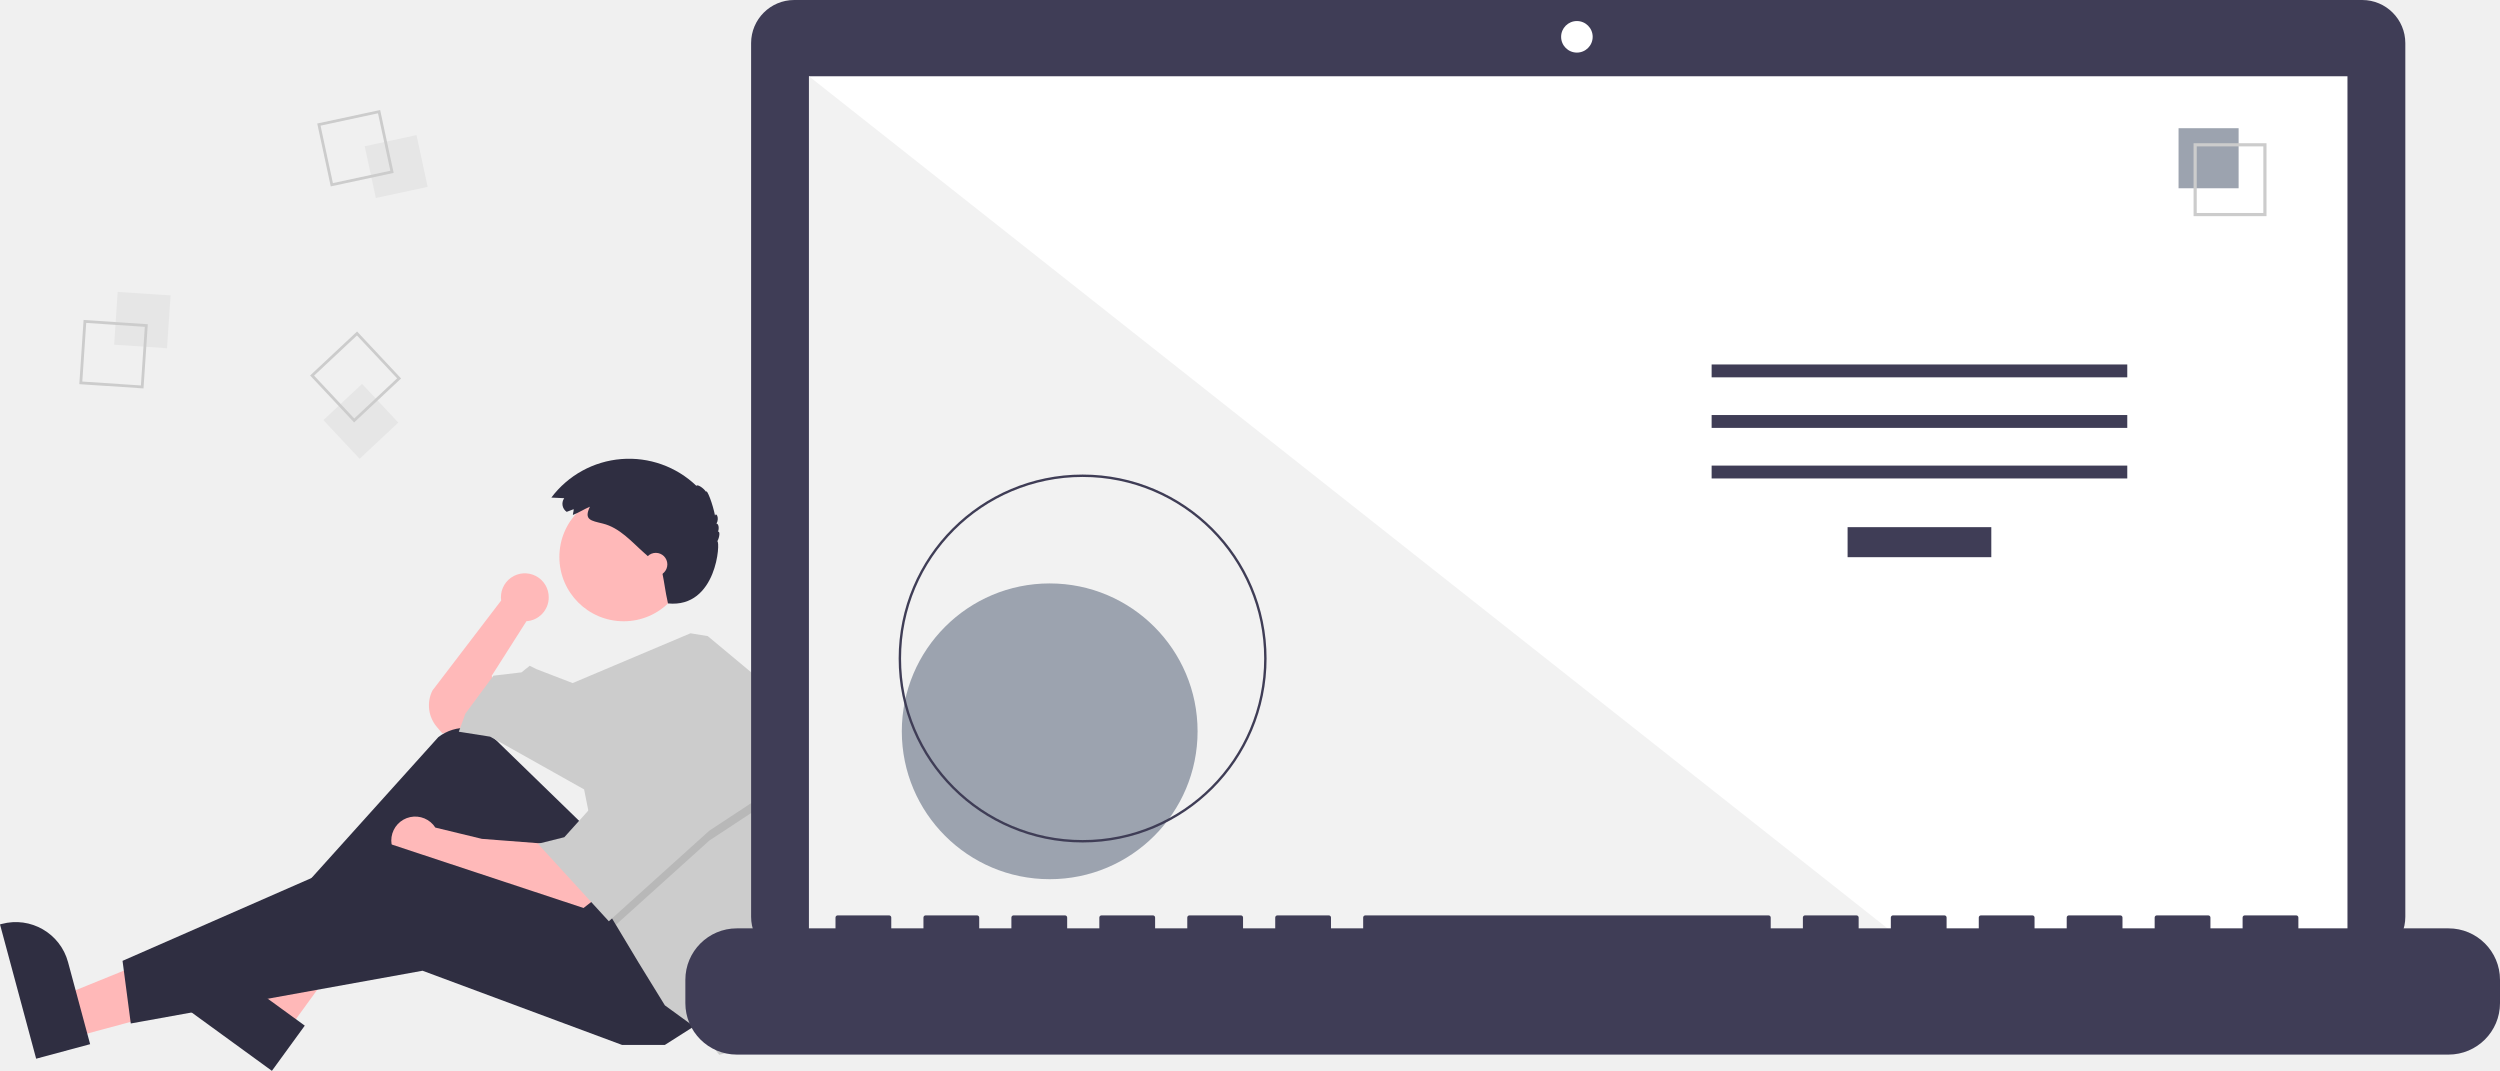
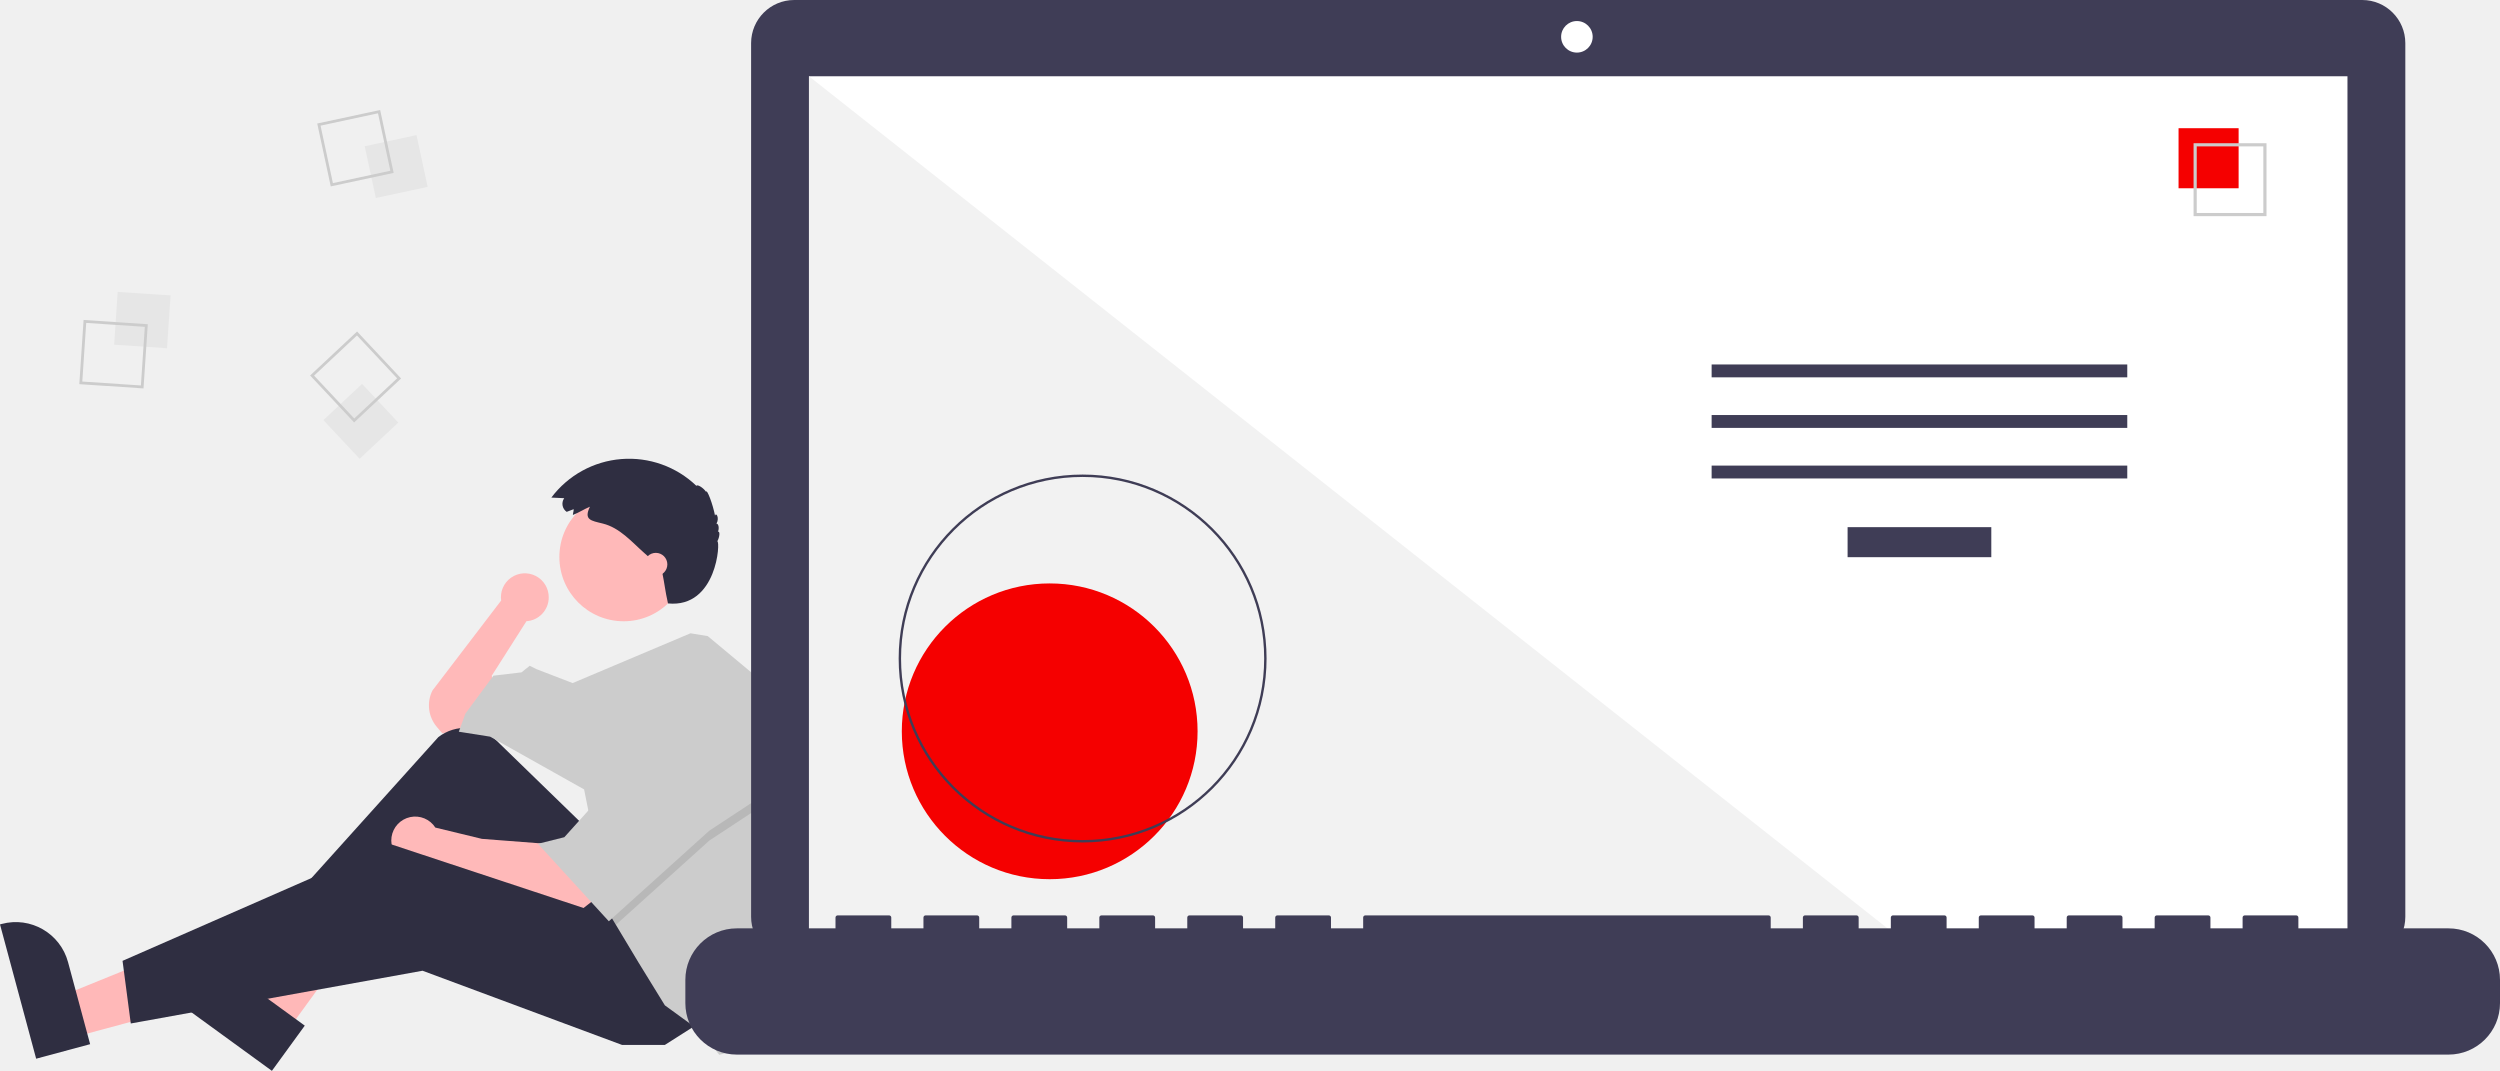
<svg xmlns="http://www.w3.org/2000/svg" id="ba230943-1bdb-4bd0-9561-c7824586c7f7" data-name="Layer 1" width="1019.484" height="436.681" viewBox="0 0 1019.484 436.681">
  <path d="M314.028,475.274a9.751,9.751,0,1,0-19.407,1.282l-28.014,36.686a13.583,13.583,0,0,0,1.836,14.914l2.198,2.564,10.083-2.017,11.428-10.083L290.806,507.192l14.117-22.183-.018-.016A9.743,9.743,0,0,0,314.028,475.274Z" transform="translate(-90.2579 -231.6594)" fill="#ffb9b9" />
  <polygon points="30.041 422.968 25.468 405.984 88.8 380.265 95.549 405.331 30.041 422.968" fill="#ffb8b8" />
  <path d="M105.002,663.391,90.258,608.629l.693-.187a22.075,22.075,0,0,1,27.054,15.575l0.0.001L127.01,657.466Z" transform="translate(-90.2579 -231.6594)" fill="#2f2e41" />
  <polygon points="117.278 420.254 103.054 409.91 136.185 350.121 157.179 365.388 117.278 420.254" fill="#ffb8b8" />
  <path d="M201.137,668.341,155.271,634.985l.422-.58a22.075,22.075,0,0,1,30.835-4.87l.001.001L214.542,649.908Z" transform="translate(-90.2579 -231.6594)" fill="#2f2e41" />
  <path d="M328.45,568.364l-35.795-34.773a18.076,18.076,0,0,0-23.668-1.322L201.401,607.352l6.05,9.411L271.984,573.069l43.694,57.139,41.678-20.838Z" transform="translate(-90.2579 -231.6594)" fill="#2f2e41" />
  <path d="M312.989,575.758l-26.217-2.017-18.986-4.603a9.753,9.753,0,1,0-1.85,12.656l-.003.014,11.428,4.706,49.072,16.806,6.05-4.706Z" transform="translate(-90.2579 -231.6594)" fill="#ffb9b9" />
  <polygon points="285.92 416.699 271.131 426.11 253.653 426.11 172.315 395.86 53.332 417.371 49.971 391.826 158.871 344.099 254.326 375.693 285.92 416.699" fill="#2f2e41" />
  <circle cx="254.326" cy="227.132" r="26.217" fill="#ffb9b9" />
  <path d="M412.417,563.463a150.631,150.631,0,0,1-7.388,46.592l-1.963,6.037-9.411,43.022-10.083,2.689-7.394-9.411-14.789-10.755L350.634,624.158,341.411,608.791l-2.877-4.8-10.083-50.416-38.317-21.511-12.772-2.017,2.689-7.394,11.428-15.461L302.906,505.847l3.361-2.689,2.689,1.344,14.823,5.71,48.057-20.304,7.031,1.15L403.067,511.225A150.499,150.499,0,0,1,412.417,563.463Z" transform="translate(-90.2579 -231.6594)" fill="#ccc" />
  <polygon points="314.825 325.949 289.281 342.754 251.153 377.131 248.276 372.332 240.209 331.999 242.226 331.999 263.065 293.683 314.825 325.949" opacity="0.1" style="isolation:isolate" />
  <polygon points="263.065 289.649 242.226 327.965 230.126 341.41 219.371 344.099 248.276 375.693 289.281 338.721 314.825 321.915 263.065 289.649" fill="#ccc" />
  <path d="M324.193,439.299l-2.841,1.093a3.965,3.965,0,0,1-1.06-5.507q.023-.034.047-.067l-5.249-.246a39.637,39.637,0,0,1,59.173-4.77c.239-.823,2.844.778,3.908,2.402.357-1.339,2.8,5.135,3.664,9.712.4-1.524,1.938.936.591,3.297.854-.125,1.239,2.059.578,3.276.934-.439.777,2.169-.236,3.911,1.333-.118-.114,27.331-20.114,25.331-1.392-6.397-1-6-2.64-14.226-.763-.81-1.599-1.548-2.433-2.284l-4.513-3.983c-5.247-4.632-10.021-10.348-17.011-12.08-4.804-1.19-7.841-1.458-5.223-6.872-2.365.987-4.574,2.455-6.961,3.372C323.905,440.902,324.239,440.055,324.193,439.299Z" transform="translate(-90.2579 -231.6594)" fill="#2f2e41" />
  <circle cx="267.434" cy="230.157" r="4.706" fill="#ffb9b9" />
  <rect x="137.514" y="351.376" width="21.61" height="21.61" transform="translate(-313.1754 254.4458) rotate(-86.18992)" fill="#e6e6e6" style="isolation:isolate" />
  <path d="M124.344,362.131l26.183,1.744-1.744,26.183-26.183-1.744Zm24.969,2.806-23.906-1.592-1.592,23.906,23.906,1.592Z" transform="translate(-90.2579 -231.6594)" fill="#ccc" />
  <rect x="241.009" y="288.772" width="21.61" height="21.61" transform="translate(-147.5724 -172.0746) rotate(-12.12675)" fill="#e6e6e6" style="isolation:isolate" />
  <path d="M245.278,276.51l5.513,25.655-25.655,5.513-5.513-25.655Zm4.157,24.779-5.033-23.424-23.424,5.033,5.033,23.424Z" transform="translate(-90.2579 -231.6594)" fill="#ccc" />
  <rect x="226.603" y="392.674" width="21.61" height="21.61" transform="translate(-301.9456 39.64172) rotate(-43.12712)" fill="#e6e6e6" style="isolation:isolate" />
  <path d="M253.815,385.997,234.663,403.935l-17.939-19.152,19.152-17.939Zm-19.099,16.326,17.486-16.379-16.379-17.486-17.486,16.379Z" transform="translate(-90.2579 -231.6594)" fill="#ccc" />
  <path d="M1053.535,231.659H414.152a17.598,17.598,0,0,0-17.599,17.598v356.252a17.599,17.599,0,0,0,17.599,17.599H1053.535a17.599,17.599,0,0,0,17.599-17.599V249.258a17.599,17.599,0,0,0-17.599-17.598Z" transform="translate(-90.2579 -231.6594)" fill="#3f3d56" />
  <rect x="329.89" y="31.101" width="627.391" height="353.913" fill="#fff" />
  <circle cx="643.049" cy="15.014" r="6.435" fill="#fff" />
  <polygon points="777.858 385.015 329.89 385.015 329.89 31.102 777.858 385.015" fill="#f2f2f2" style="isolation:isolate" />
-   <circle cx="428.058" cy="298.224" r="60.307" fill="#9ca3af" />
+   <circle cx="428.058" cy="298.224" r="60.307" fill="#f50000" />
  <path d="M531.741,575.21a75.016,75.016,0,1,1,75.016-75.016A75.016,75.016,0,0,1,531.741,575.21Zm0-149.051A74.035,74.035,0,1,0,605.776,500.194a74.035,74.035,0,0,0-74.035-74.035Z" transform="translate(-90.2579 -231.6594)" fill="#3f3d56" />
  <rect x="753.437" y="214.97" width="58.605" height="12.246" fill="#3f3d56" />
  <rect x="697.991" y="148.627" width="169.497" height="5.248" fill="#3f3d56" />
  <rect x="697.991" y="169.246" width="169.497" height="5.248" fill="#3f3d56" />
  <rect x="697.991" y="189.866" width="169.497" height="5.248" fill="#3f3d56" />
-   <rect x="888.401" y="52.282" width="24.492" height="24.492" fill="#9ca3af" />
+   <rect x="888.401" y="52.282" width="24.492" height="24.492" fill="#f50000" />
  <path d="M1014.522,319.804h-29.74v-29.74h29.74Zm-28.447-1.293h27.154V291.357H986.075Z" transform="translate(-90.2579 -231.6594)" fill="#ccc" />
  <path d="M1088.749,610.239h-61.229v-4.412a.875.875,0,0,0-.875-.875h-20.993a.875.875,0,0,0-.875.875v4.412H991.657v-4.412a.875.875,0,0,0-.875-.875H969.789a.875.875,0,0,0-.875.875h0v4.412H955.794v-4.412a.875.875,0,0,0-.875-.875h-20.993a.875.875,0,0,0-.875.875h0v4.412H919.931v-4.412a.875.875,0,0,0-.875-.875H898.064a.875.875,0,0,0-.875.875v4.412H884.068v-4.412a.875.875,0,0,0-.875-.875H862.201a.875.875,0,0,0-.875.875h0v4.412H848.205v-4.412a.875.875,0,0,0-.875-.875H826.338a.875.875,0,0,0-.875.875h0v4.412H812.343v-4.412a.875.875,0,0,0-.875-.875H647.023a.875.875,0,0,0-.875.875h0v4.412H633.028v-4.412a.875.875,0,0,0-.875-.875H611.161a.875.875,0,0,0-.875.875h0v4.412h-13.121v-4.412a.875.875,0,0,0-.875-.875h-20.993a.875.875,0,0,0-.875.875h0v4.412H561.302v-4.412a.875.875,0,0,0-.875-.875H539.435a.875.875,0,0,0-.875.875h0v4.412H525.44v-4.412a.875.875,0,0,0-.875-.875H503.572a.875.875,0,0,0-.875.875h0v4.412h-13.121v-4.412a.875.875,0,0,0-.875-.875H467.709a.875.875,0,0,0-.875.875v4.412H453.714v-4.412a.875.875,0,0,0-.875-.875H431.846a.875.875,0,0,0-.875.875h0v4.412H390.735A20.993,20.993,0,0,0,369.742,631.232v9.492A20.993,20.993,0,0,0,390.735,661.717h698.014a20.993,20.993,0,0,0,20.993-20.993V631.232A20.993,20.993,0,0,0,1088.749,610.239Z" transform="translate(-90.2579 -231.6594)" fill="#3f3d56" />
</svg>
